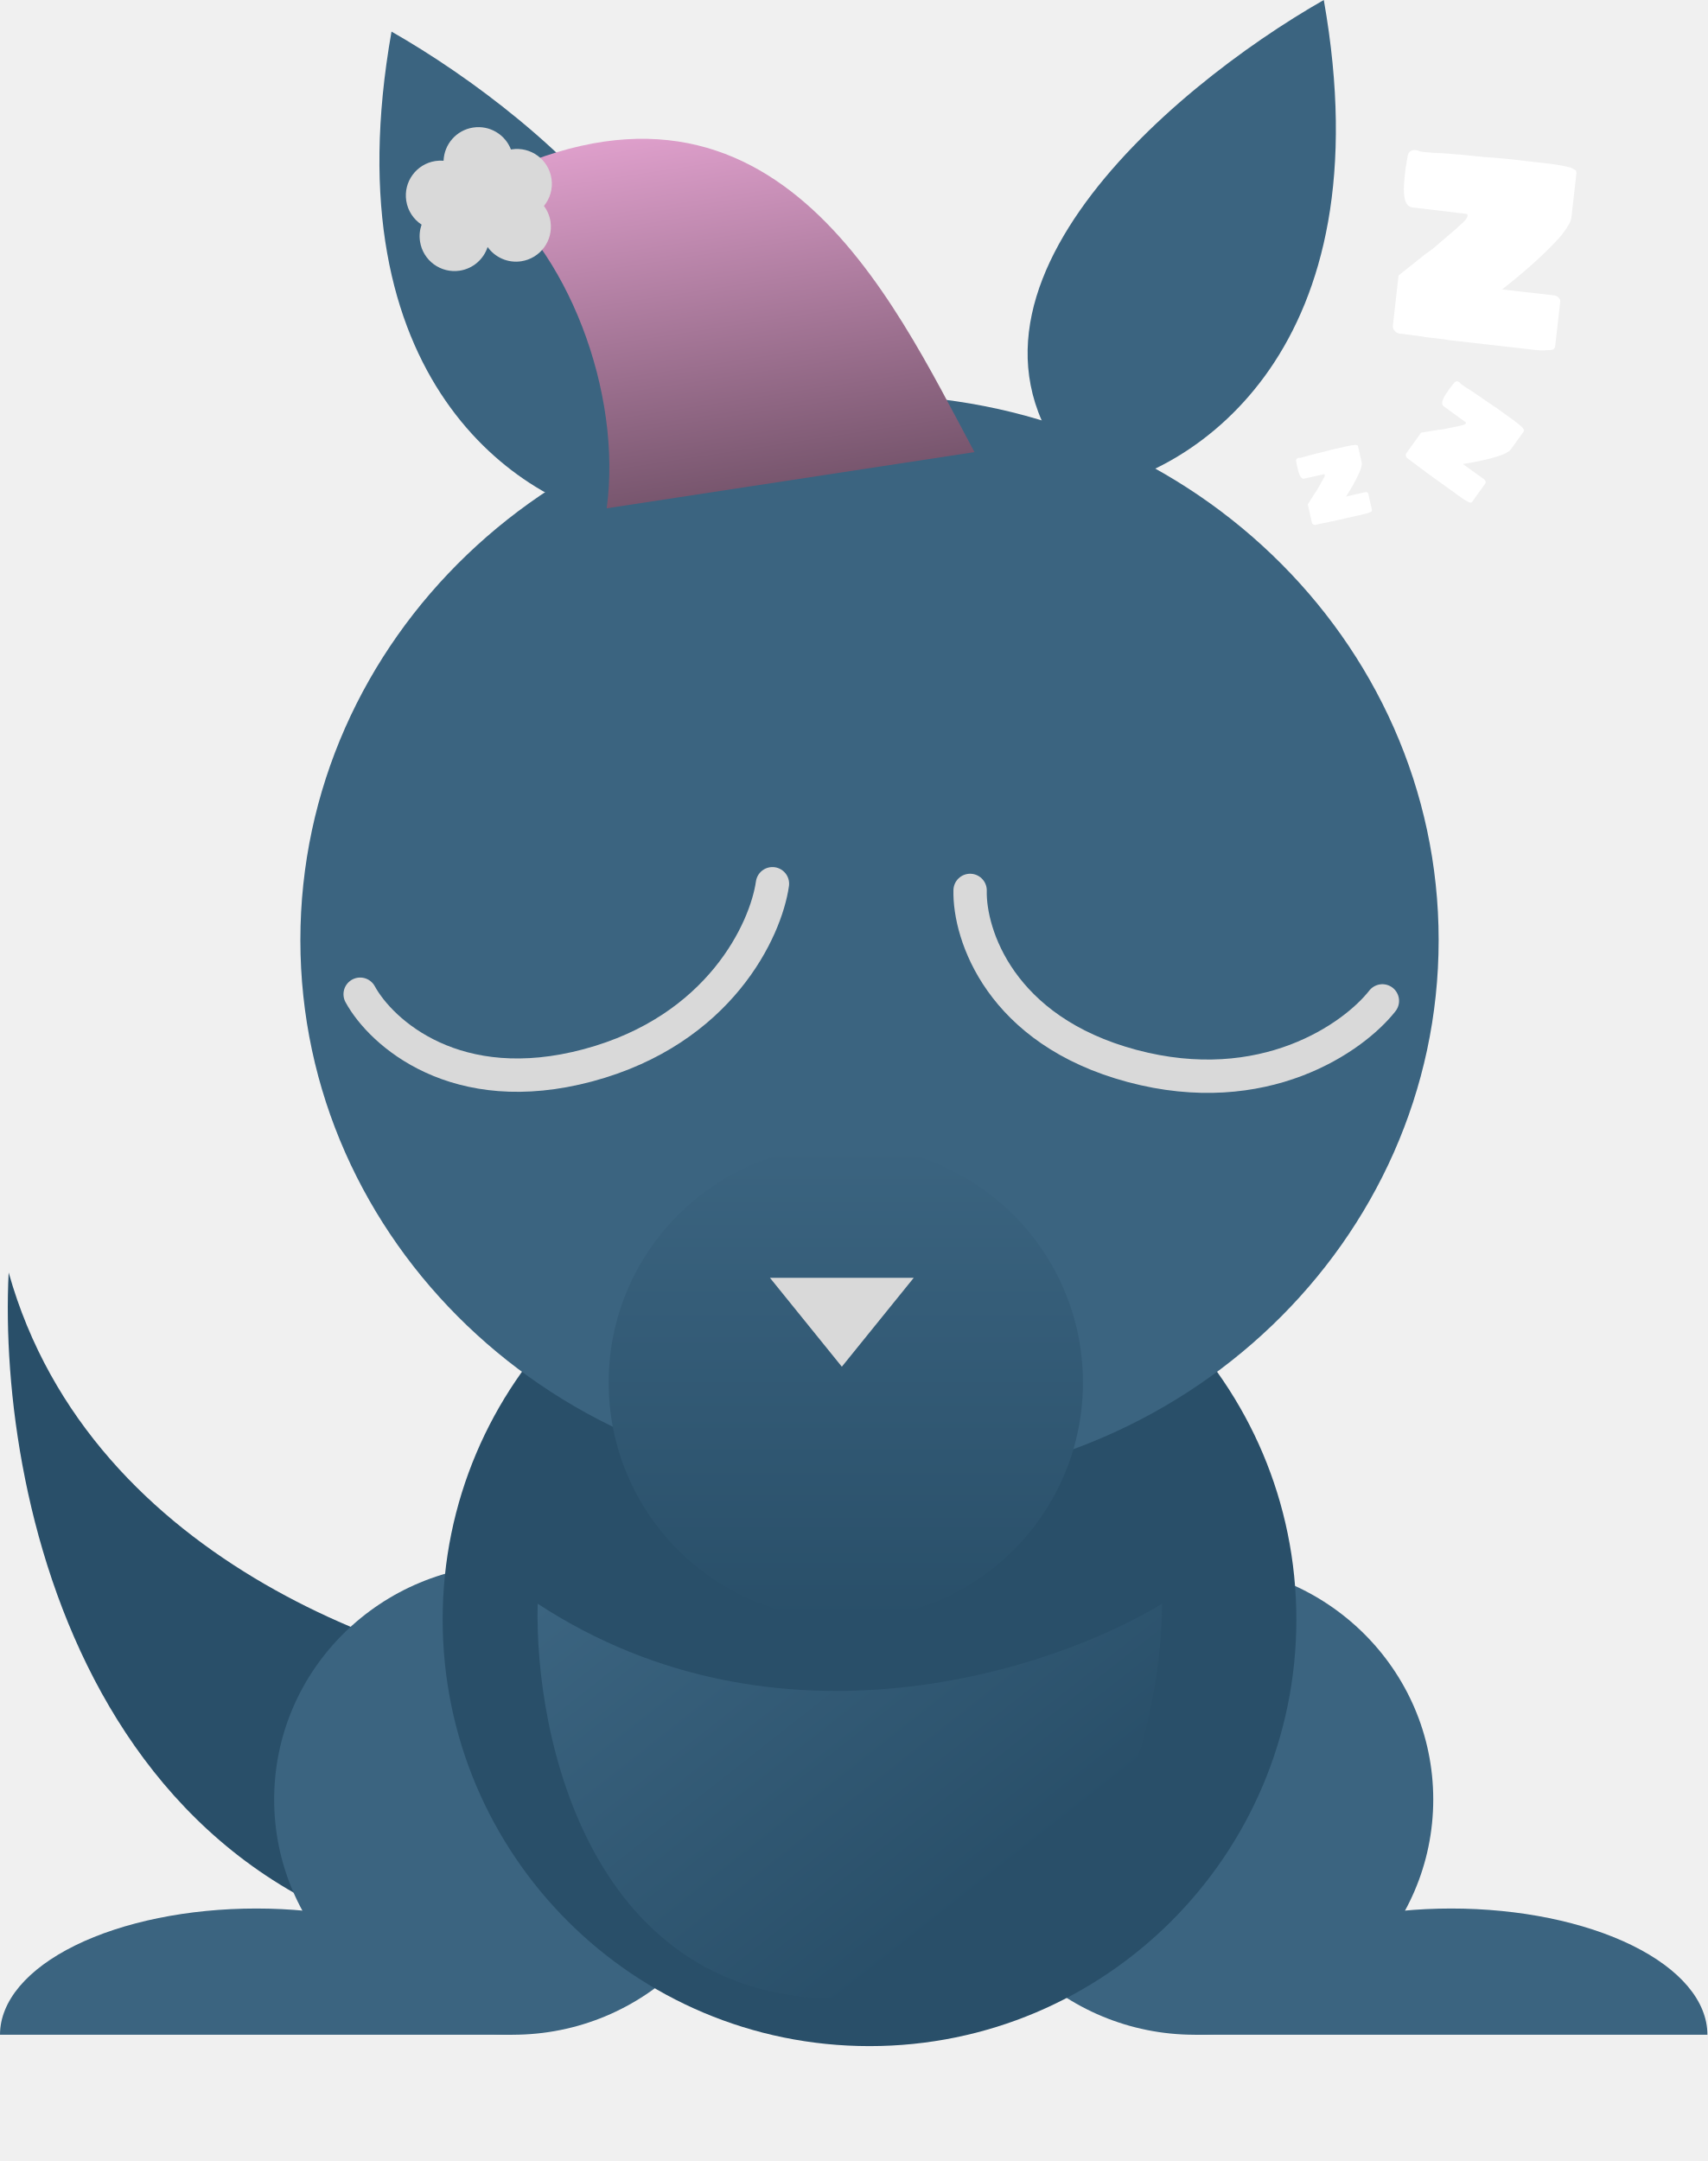
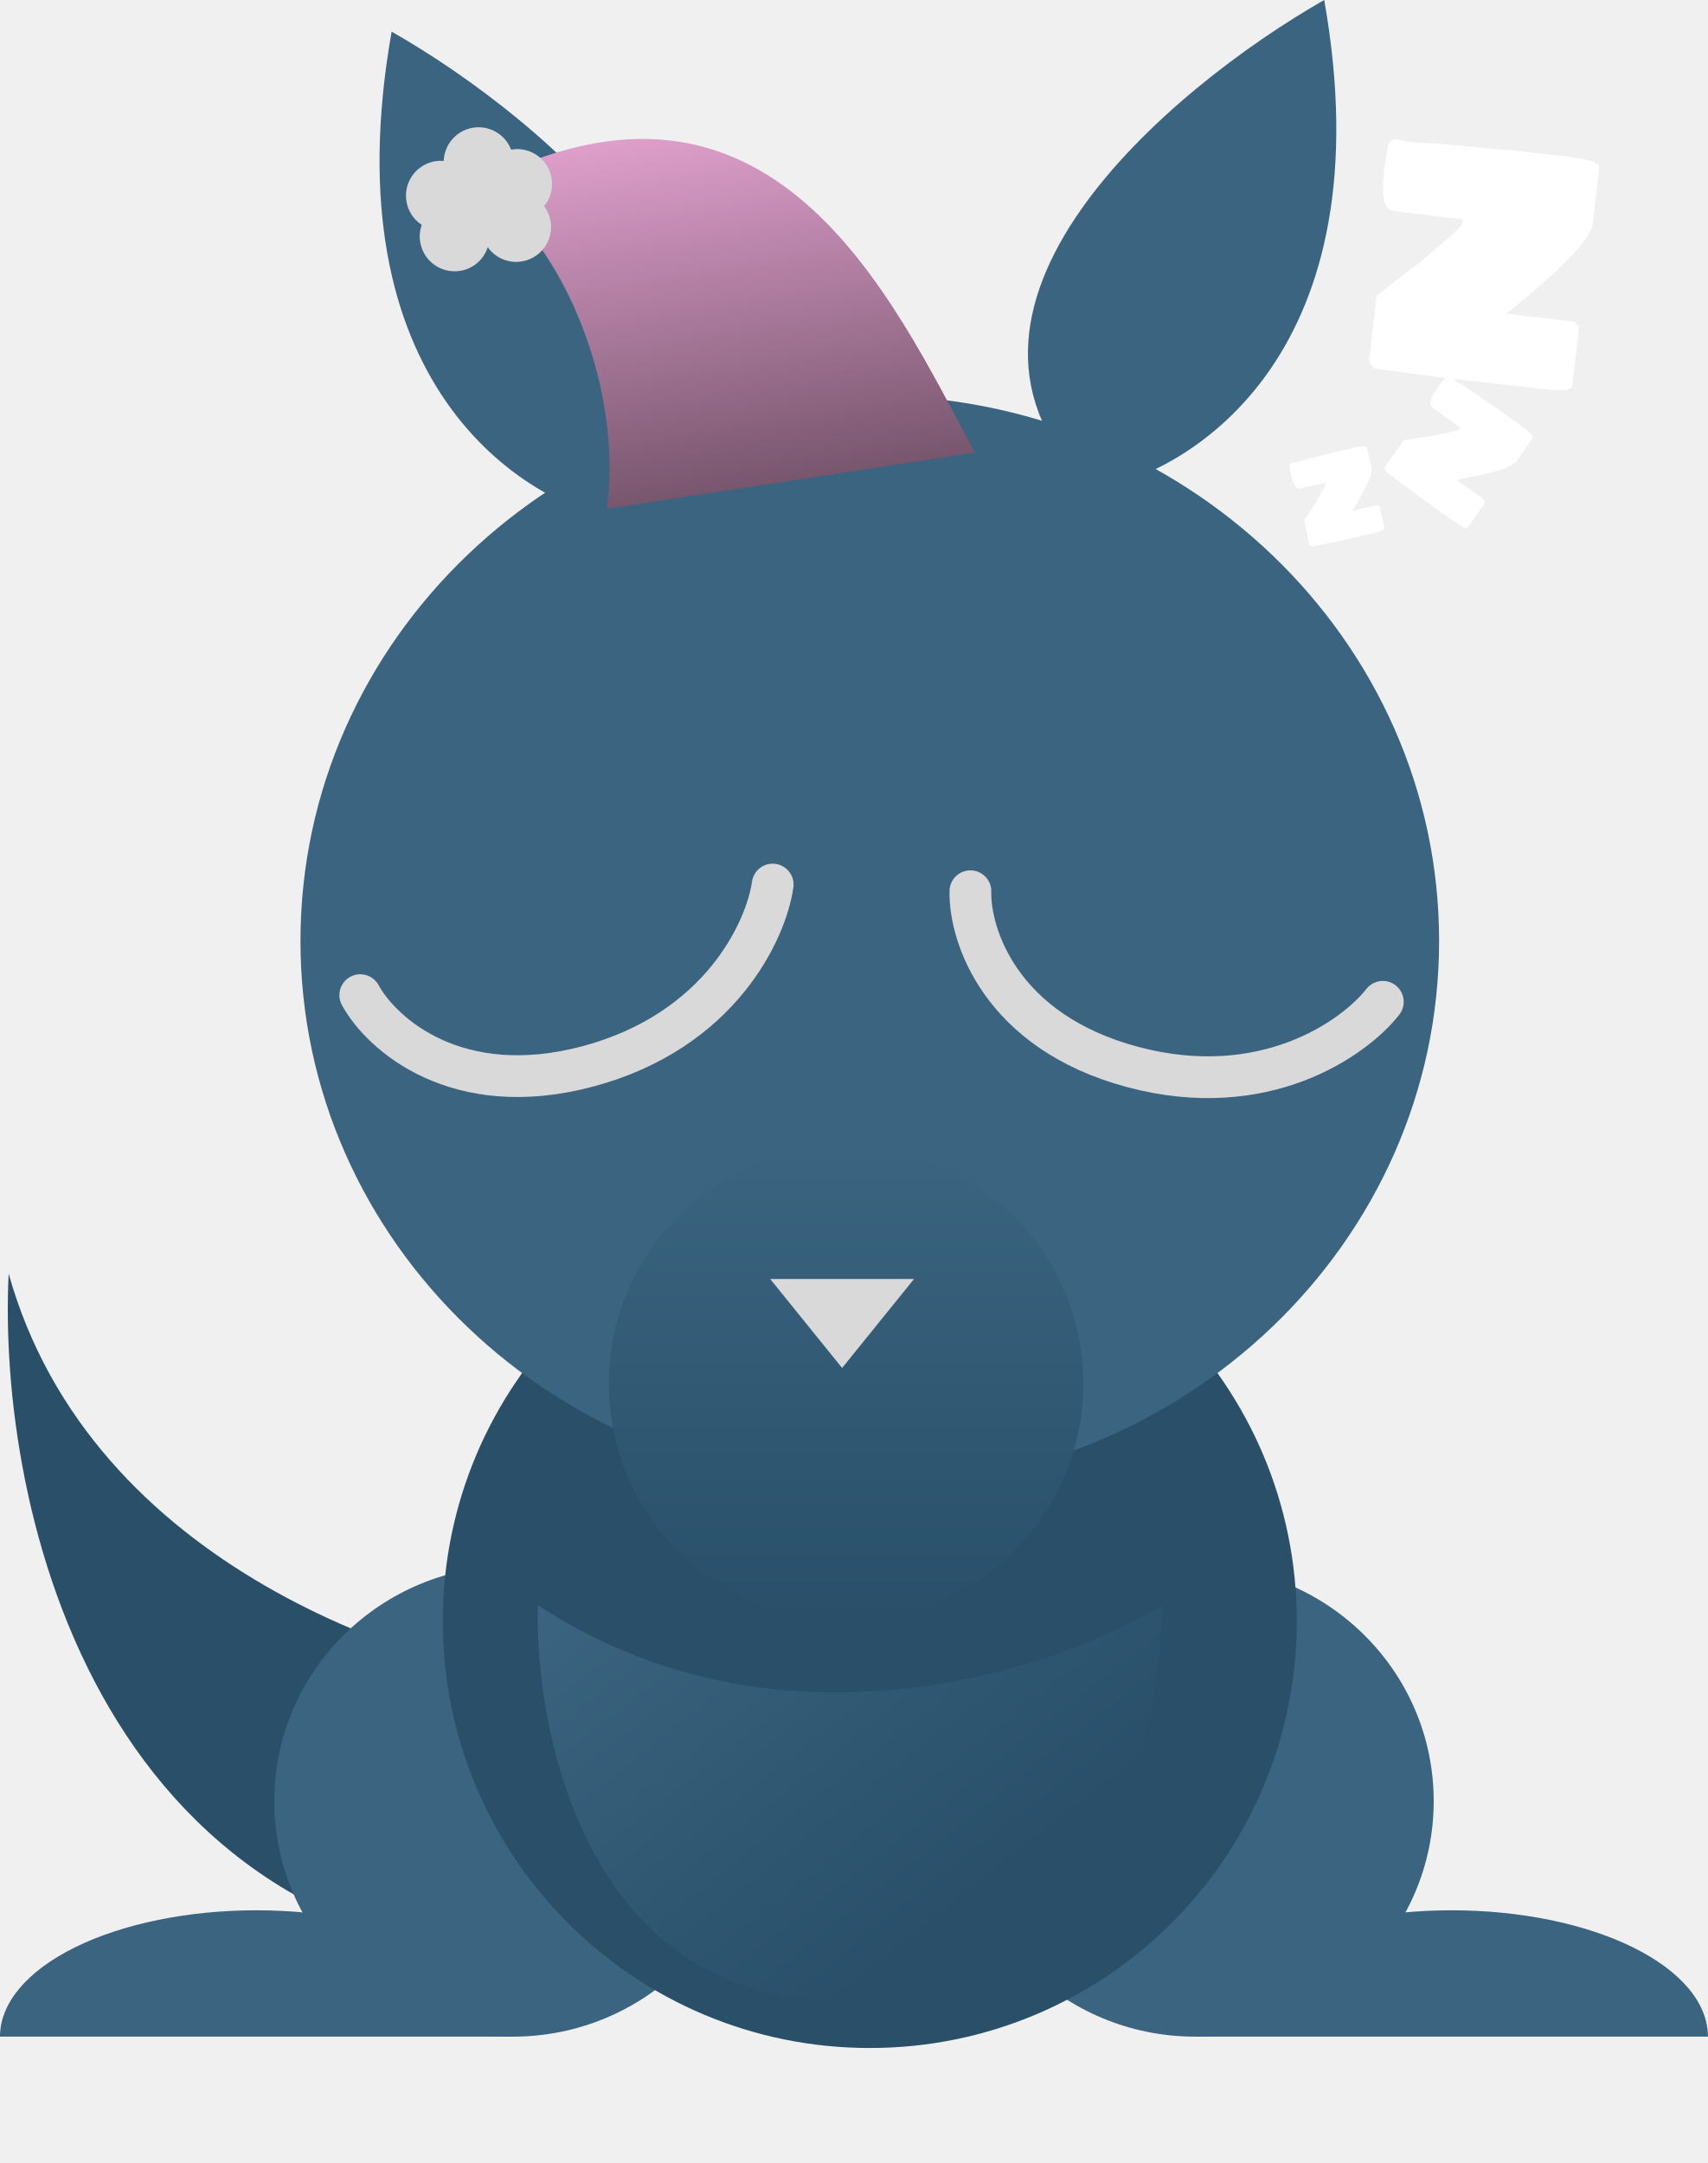
- <svg xmlns="http://www.w3.org/2000/svg" width="512" height="648" viewBox="0 0 512 648" fill="none">
-   <path d="M2.597 381.578C27.373 469.831 125.944 501.064 172.133 505.649L175.494 587.983C28.88 590.08 -0.86 451.253 2.597 381.578Z" fill="#294F69" />
-   <ellipse cx="358.302" cy="539.596" rx="71.487" ry="70.549" fill="#3B6480" />
-   <path d="M512 610.145C512 600.105 503.903 590.476 489.491 583.377C475.079 576.277 455.532 572.289 435.151 572.289C414.769 572.289 395.222 576.277 380.81 583.377C366.398 590.476 358.302 600.105 358.302 610.145L435.151 610.145L512 610.145Z" fill="#3B6480" />
-   <ellipse cx="71.487" cy="70.549" rx="71.487" ry="70.549" transform="matrix(-1 0 0 1 225.186 469.047)" fill="#3B6480" />
-   <path d="M0 610.145C0 600.105 8.097 590.476 22.509 583.377C36.921 576.277 56.468 572.289 76.849 572.289C97.231 572.289 116.778 576.277 131.19 583.377C145.602 590.476 153.698 600.105 153.698 610.145L76.849 610.145L0 610.145Z" fill="#3B6480" />
-   <ellipse cx="260.74" cy="485.629" rx="128" ry="127.922" fill="#294F69" />
-   <path d="M187.057 156.349C156.1 151.056 98.831 114.272 117.404 9.476C163.839 35.939 242.778 102.363 187.057 156.349Z" fill="#3B6480" />
-   <path d="M327.314 146.873C358.27 141.58 415.54 104.796 396.966 2.23803e-05C350.531 26.464 271.592 92.887 327.314 146.873Z" fill="#3B6480" />
-   <ellipse cx="260.741" cy="281.902" rx="170.667" ry="163.456" fill="#3B6480" />
-   <ellipse cx="253.63" cy="414.562" rx="71.111" ry="71.068" fill="url(#paint0_linear_235_740)" />
-   <path d="M252.444 409.823L230.89 383.173L273.999 383.173L252.444 409.823Z" fill="#D9D9D9" />
-   <path d="M161.23 480.891C233.62 528.263 316.202 500.629 348.445 480.891C348.445 519.848 329.411 598.076 253.277 599.322C177.143 600.569 160.19 520.887 161.23 480.891Z" fill="url(#paint1_linear_235_740)" />
-   <path d="M414.539 300.127C405.992 311.045 379.008 330.228 339.445 319.627C299.882 309.027 290.601 280.125 290.905 267" stroke="#D9D9D9" stroke-width="10" stroke-linecap="round" />
-   <path d="M231.634 265C229.69 278.727 215.913 308.833 176.35 319.434C136.788 330.035 114.299 309.646 108 298.127" stroke="#D9D9D9" stroke-width="10" stroke-linecap="round" />
-   <path d="M292.216 135.57L181.931 152.421C186.599 117.971 170.49 74.257 143.766 55.292C231.301 9.7 267.148 88.871 292.216 135.57Z" fill="url(#paint2_linear_235_740)" />
-   <path d="M141.883 38.246C146.832 37.49 151.498 40.337 153.219 44.829C153.298 44.815 153.378 44.799 153.458 44.786C159.165 43.914 164.499 47.834 165.371 53.542C165.837 56.594 164.932 59.539 163.116 61.752C164.112 63.083 164.805 64.671 165.074 66.429C165.946 72.136 162.026 77.47 156.318 78.342C152.285 78.958 148.44 77.179 146.223 74.069C145.036 77.699 141.898 80.545 137.865 81.162C132.157 82.034 126.824 78.114 125.951 72.406C125.683 70.648 125.869 68.926 126.422 67.358C124.029 65.788 122.286 63.248 121.82 60.196C120.948 54.489 124.867 49.155 130.575 48.283C131.4 48.157 132.218 48.133 133.015 48.199C133.189 43.277 136.836 39.017 141.883 38.246Z" fill="#D9D9D9" />
-   <path d="M409.35 154.086L403.804 155.351C402.658 155.613 401.78 155.813 401.172 155.952C400.587 156.086 400.154 156.184 399.873 156.249C399.587 156.289 399.327 156.336 399.093 156.39C398.344 156.56 397.841 156.675 397.584 156.734C397.326 156.793 397.113 156.829 396.944 156.843L394.374 157.393C394.21 157.43 394.016 157.388 393.791 157.267C393.59 157.141 393.471 156.996 393.434 156.832L392.16 151.251L393.298 149.441C393.605 148.952 393.894 148.492 394.165 148.061C394.459 147.625 394.672 147.318 394.804 147.14L396.551 144.12C396.582 144.039 396.625 143.955 396.679 143.869C396.733 143.783 396.785 143.685 396.833 143.575C397.177 143.029 397.316 142.616 397.252 142.335C397.225 142.218 397.165 142.17 397.072 142.192L391.097 143.518C390.535 143.646 390.063 143.249 389.681 142.327C389.496 141.951 389.276 141.201 389.02 140.078L388.915 139.622C388.891 139.406 388.849 139.169 388.79 138.912C388.755 138.649 388.713 138.412 388.665 138.202C388.68 138.051 388.682 137.952 388.671 137.905L388.737 137.705C388.863 137.504 389.055 137.374 389.312 137.316C389.499 137.273 389.633 137.267 389.714 137.298L390.108 137.245C390.881 137.069 391.645 136.857 392.401 136.611C392.887 136.475 393.317 136.365 393.691 136.279C394.061 136.171 394.385 136.084 394.666 136.02C396.187 135.673 397.677 135.296 399.135 134.889L403.697 133.848C404.821 133.592 405.746 133.442 406.475 133.399L407.093 133.517C407.132 133.581 407.157 133.637 407.168 133.684C407.197 133.702 407.214 133.723 407.219 133.746L408.332 138.625C408.402 138.929 408.392 139.264 408.303 139.629C408.25 139.936 408.171 140.237 408.066 140.532C407.984 140.821 407.879 141.116 407.751 141.416C406.767 143.684 405.402 146.174 403.658 148.886L409.379 147.58C409.566 147.538 409.755 147.556 409.945 147.636C410.136 147.715 410.25 147.837 410.287 148.001L411.409 152.915C411.446 153.078 411.417 153.22 411.321 153.341C411.22 153.438 410.988 153.552 410.624 153.684C410.359 153.819 409.935 153.952 409.35 154.086Z" fill="white" />
-   <path d="M438.485 149.418L432.328 144.99C431.055 144.074 430.08 143.374 429.405 142.888C428.755 142.421 428.275 142.075 427.963 141.851C427.67 141.601 427.393 141.383 427.134 141.196C426.302 140.598 425.744 140.196 425.458 139.991C425.172 139.785 424.948 139.604 424.784 139.447L421.968 137.363C421.786 137.232 421.656 137.001 421.579 136.669C421.528 136.357 421.568 136.11 421.699 135.928L426.155 129.731L428.968 129.272C429.728 129.148 430.442 129.031 431.112 128.921C431.808 128.831 432.303 128.773 432.597 128.748L437.159 127.83C437.267 127.79 437.388 127.759 437.522 127.737C437.656 127.715 437.799 127.68 437.952 127.632C438.8 127.493 439.337 127.268 439.561 126.956C439.654 126.827 439.649 126.724 439.545 126.649L432.948 121.846C432.325 121.398 432.305 120.576 432.889 119.38C433.103 118.864 433.658 117.982 434.555 116.735L434.919 116.228C435.113 116.013 435.313 115.763 435.519 115.477C435.75 115.21 435.95 114.959 436.118 114.725C436.282 114.607 436.383 114.522 436.42 114.47L436.677 114.359C436.99 114.308 437.289 114.385 437.575 114.591C437.783 114.74 437.907 114.869 437.948 114.977L438.348 115.324C439.205 115.941 440.091 116.518 441.004 117.057C441.568 117.423 442.058 117.756 442.474 118.055C442.909 118.328 443.282 118.576 443.593 118.8C445.282 120.015 446.973 121.171 448.666 122.27L453.732 125.914C454.979 126.81 455.945 127.604 456.631 128.294L457.059 129.015C457.028 129.112 456.995 129.186 456.957 129.238C456.965 129.283 456.959 129.318 456.94 129.344L453.045 134.761C452.802 135.099 452.459 135.384 452.016 135.617C451.661 135.835 451.291 136.022 450.903 136.177C450.542 136.351 450.155 136.506 449.741 136.642C446.606 137.659 442.913 138.491 438.663 139.14L445.015 143.708C445.223 143.857 445.371 144.063 445.459 144.323C445.548 144.584 445.527 144.805 445.396 144.987L441.472 150.443C441.342 150.625 441.174 150.721 440.969 150.731C440.783 150.716 440.464 150.585 440.011 150.338C439.643 150.191 439.134 149.885 438.485 149.418Z" fill="white" />
-   <path d="M460.142 104.906L445.071 103.195C441.955 102.841 439.57 102.57 437.917 102.382C436.327 102.202 435.15 102.068 434.387 101.982C433.631 101.831 432.936 101.72 432.3 101.648C430.265 101.417 428.897 101.262 428.198 101.182C427.498 101.103 426.93 101.006 426.492 100.892L419.539 100.006C419.094 99.955 418.643 99.679 418.184 99.176C417.79 98.68 417.618 98.21 417.668 97.764L419.39 82.598L423.851 79.046C425.055 78.088 426.188 77.186 427.25 76.341C428.376 75.502 429.183 74.918 429.672 74.587L436.736 68.529C436.885 68.353 437.066 68.18 437.278 68.011C437.491 67.842 437.707 67.641 437.926 67.408C439.272 66.337 439.988 65.42 440.074 64.657C440.11 64.339 440.001 64.165 439.747 64.137L423.542 62.2C422.016 62.027 421.178 60.611 421.029 57.953C420.897 56.843 421.005 54.762 421.351 51.71L421.492 50.47C421.621 49.905 421.725 49.273 421.804 48.573C421.947 47.881 422.051 47.248 422.116 46.676C422.287 46.309 422.379 46.062 422.394 45.935L422.734 45.49C423.23 45.096 423.827 44.938 424.527 45.017C425.035 45.075 425.378 45.178 425.554 45.327L426.593 45.542C428.691 45.78 430.801 45.923 432.921 45.971C434.263 46.059 435.443 46.16 436.461 46.276C437.486 46.328 438.38 46.397 439.143 46.484C443.276 46.953 447.357 47.32 451.385 47.584L463.785 48.992C466.837 49.338 469.299 49.779 471.171 50.313L472.621 51.154C472.663 51.352 472.677 51.515 472.663 51.642C472.719 51.713 472.744 51.78 472.736 51.844L471.231 65.103C471.137 65.929 470.817 66.763 470.271 67.602C469.866 68.329 469.402 69.017 468.877 69.666C468.416 70.322 467.892 70.971 467.303 71.613C462.825 76.451 457.194 81.512 450.411 86.796L465.959 88.562C466.468 88.619 466.926 88.832 467.335 89.201C467.745 89.57 467.924 89.976 467.873 90.421L466.357 103.776C466.306 104.221 466.108 104.552 465.761 104.771C465.421 104.925 464.736 105.009 463.704 105.02C462.919 105.124 461.732 105.086 460.142 104.906Z" fill="white" />
+ <svg xmlns="http://www.w3.org/2000/svg" width="409" height="518" viewBox="0 0 409 518" fill="none">
+   <path d="M2.074 305.027C21.866 375.574 100.608 400.542 137.504 404.207L140.189 470.023C23.07 471.7 -0.687 360.724 2.074 305.027Z" fill="#294F69" />
+   <ellipse cx="286.221" cy="431.343" rx="57.106" ry="56.396" fill="#3B6480" />
+   <path d="M409 487.739C409 479.713 402.532 472.016 391.019 466.341C379.507 460.666 363.892 457.478 347.611 457.478C331.329 457.478 315.715 460.666 304.202 466.341C292.689 472.016 286.222 479.713 286.222 487.739L347.611 487.739L409 487.739Z" fill="#3B6480" />
+   <ellipse cx="57.106" cy="56.396" rx="57.106" ry="56.396" transform="matrix(-1 0 0 1 179.885 374.948)" fill="#3B6480" />
+   <path d="M0 487.739C0 479.713 6.468 472.016 17.981 466.341C29.493 460.666 45.108 457.478 61.389 457.478C77.671 457.478 93.285 460.666 104.798 466.341C116.311 472.016 122.778 479.713 122.778 487.739L61.389 487.739L0 487.739Z" fill="#3B6480" />
+   <ellipse cx="208.287" cy="388.203" rx="102.25" ry="102.258" fill="#294F69" />
+   <path d="M149.426 124.983C124.697 120.752 78.949 91.347 93.786 7.575C130.88 28.729 193.938 81.827 149.426 124.983Z" fill="#3B6480" />
+   <path d="M261.467 117.408C286.196 113.177 331.945 83.772 317.108 1.78779e-05C280.014 21.155 216.955 74.253 261.467 117.408Z" fill="#3B6480" />
+   <ellipse cx="208.287" cy="225.347" rx="136.333" ry="130.664" fill="#3B6480" />
+   <ellipse cx="202.606" cy="331.393" rx="56.806" ry="56.81" fill="url(#paint0_linear_235_740)" />
+   <path d="M201.66 327.606L184.442 306.302L218.878 306.302L201.66 327.606Z" fill="#D9D9D9" />
+   <path d="M128.794 384.416C186.621 422.285 252.59 400.195 278.347 384.416C278.347 415.558 263.142 478.092 202.324 479.088C141.506 480.085 127.963 416.389 128.794 384.416Z" fill="url(#paint1_linear_235_740)" />
+   <path d="M331.145 239.917C324.318 248.644 302.762 263.979 271.158 255.505C239.554 247.031 232.14 223.928 232.383 213.435" stroke="#D9D9D9" stroke-width="10" stroke-linecap="round" />
+   <path d="M185.036 211.836C183.483 222.81 172.478 246.876 140.874 255.35C109.27 263.824 91.305 247.526 86.273 238.318" stroke="#D9D9D9" stroke-width="10" stroke-linecap="round" />
+   <path d="M233.43 108.373L145.332 121.843C149.06 94.304 136.192 59.36 114.845 44.2C184.77 7.754 213.405 71.042 233.43 108.373Z" fill="url(#paint2_linear_235_740)" />
+   <path fill-rule="evenodd" clip-rule="evenodd" d="M113.341 30.574C117.295 29.97 121.022 32.246 122.397 35.835C122.461 35.824 122.524 35.811 122.588 35.801C127.147 35.104 131.408 38.237 132.104 42.799C132.477 45.239 131.754 47.593 130.303 49.362C131.098 50.426 131.652 51.695 131.866 53.1C132.563 57.661 129.431 61.925 124.871 62.623C121.649 63.116 118.578 61.694 116.806 59.209C115.858 62.111 113.35 64.385 110.128 64.878C105.568 65.575 101.308 62.443 100.612 57.881C100.398 56.476 100.546 55.099 100.988 53.847C99.076 52.592 97.684 50.561 97.312 48.121C96.616 43.56 99.748 39.296 104.307 38.598C104.966 38.498 105.619 38.479 106.256 38.531C106.395 34.597 109.31 31.191 113.341 30.574Z" fill="#D9D9D9" />
+   <path d="M329.47 127.549L323.925 128.815C322.778 129.077 321.901 129.278 321.293 129.416C320.708 129.55 320.275 129.649 319.994 129.713C319.708 129.754 319.448 129.801 319.214 129.854C318.465 130.025 317.962 130.14 317.705 130.199C317.447 130.258 317.234 130.294 317.065 130.308L314.495 130.858C314.331 130.895 314.137 130.854 313.912 130.733C313.711 130.606 313.592 130.461 313.555 130.297L312.282 124.716L313.42 122.906C313.727 122.417 314.016 121.957 314.287 121.526C314.581 121.09 314.794 120.782 314.926 120.605L316.674 117.584C316.705 117.503 316.747 117.419 316.802 117.333C316.856 117.247 316.907 117.149 316.956 117.039C317.299 116.493 317.439 116.08 317.375 115.799C317.348 115.682 317.288 115.634 317.194 115.655L311.22 116.983C310.658 117.111 310.186 116.714 309.804 115.792C309.62 115.416 309.399 114.666 309.143 113.543L309.039 113.087C309.015 112.871 308.973 112.634 308.914 112.377C308.879 112.114 308.837 111.877 308.789 111.667C308.804 111.516 308.806 111.417 308.795 111.37L308.861 111.17C308.987 110.969 309.179 110.839 309.436 110.78C309.624 110.738 309.758 110.732 309.838 110.762L310.232 110.709C311.005 110.533 311.769 110.322 312.525 110.075C313.011 109.939 313.441 109.829 313.815 109.743C314.184 109.634 314.509 109.548 314.79 109.484C316.311 109.137 317.8 108.759 319.258 108.353L323.821 107.311C324.944 107.054 325.87 106.904 326.599 106.861L327.216 106.979C327.255 107.043 327.281 107.099 327.291 107.146C327.32 107.164 327.337 107.185 327.342 107.208L328.455 112.087C328.524 112.391 328.514 112.726 328.425 113.091C328.372 113.398 328.293 113.699 328.188 113.994C328.107 114.284 328.001 114.578 327.873 114.879C326.889 117.147 325.524 119.637 323.78 122.349L329.5 121.043C329.687 121 329.876 121.019 330.067 121.098C330.257 121.178 330.371 121.3 330.408 121.463L331.529 126.377C331.566 126.541 331.537 126.683 331.442 126.803C331.341 126.9 331.108 127.015 330.745 127.147C330.48 127.281 330.055 127.415 329.47 127.549Z" fill="white" />
+   <path d="M348.545 125.125L342.39 120.695C341.117 119.779 340.143 119.078 339.467 118.592C338.818 118.125 338.338 117.779 338.026 117.555C337.733 117.304 337.457 117.086 337.197 116.899C336.366 116.301 335.807 115.899 335.522 115.693C335.236 115.488 335.011 115.307 334.848 115.15L332.032 113.064C331.85 112.933 331.721 112.702 331.644 112.371C331.593 112.058 331.632 111.811 331.763 111.629L336.217 105.431L339.03 104.971C339.789 104.847 340.503 104.731 341.173 104.621C341.869 104.531 342.363 104.473 342.657 104.448L347.217 103.53C347.325 103.49 347.446 103.459 347.58 103.437C347.714 103.415 347.858 103.38 348.01 103.332C348.858 103.194 349.395 102.968 349.619 102.656C349.712 102.527 349.707 102.424 349.603 102.349L343.008 97.544C342.384 97.096 342.364 96.273 342.948 95.077C343.162 94.56 343.717 93.678 344.613 92.431L344.977 91.924C345.171 91.709 345.371 91.459 345.577 91.173C345.808 90.906 346.008 90.655 346.176 90.421C346.34 90.303 346.44 90.218 346.478 90.165L346.735 90.055C347.047 90.004 347.346 90.081 347.632 90.287C347.84 90.436 347.964 90.565 348.005 90.673L348.405 91.02C349.262 91.637 350.147 92.215 351.061 92.754C351.625 93.12 352.115 93.453 352.53 93.752C352.964 94.025 353.337 94.274 353.649 94.498C355.337 95.713 357.028 96.87 358.72 97.97L363.785 101.615C365.032 102.512 365.998 103.306 366.684 103.997L367.111 104.718C367.081 104.815 367.047 104.889 367.01 104.941C367.017 104.986 367.012 105.021 366.993 105.047L363.099 110.465C362.857 110.803 362.514 111.088 362.07 111.321C361.716 111.54 361.346 111.726 360.959 111.881C360.597 112.055 360.21 112.21 359.797 112.346C356.663 113.363 352.971 114.196 348.722 114.844L355.073 119.414C355.28 119.563 355.429 119.769 355.517 120.029C355.606 120.29 355.584 120.511 355.454 120.693L351.532 126.15C351.401 126.332 351.234 126.428 351.029 126.439C350.843 126.423 350.524 126.292 350.071 126.045C349.703 125.899 349.195 125.592 348.545 125.125Z" fill="white" />
+   <path d="M370.36 93.262L355.289 91.55C352.173 91.196 349.789 90.925 348.135 90.737C346.546 90.556 345.369 90.423 344.606 90.336C343.85 90.186 343.154 90.075 342.519 90.002C340.484 89.771 339.116 89.616 338.417 89.536C337.717 89.457 337.149 89.36 336.711 89.246L329.758 88.359C329.313 88.309 328.862 88.032 328.403 87.529C328.009 87.033 327.837 86.563 327.887 86.118L329.608 70.951L334.069 67.4C335.272 66.442 336.405 65.54 337.467 64.694C338.593 63.856 339.4 63.271 339.889 62.94L346.953 56.883C347.101 56.707 347.282 56.534 347.494 56.365C347.707 56.196 347.923 55.995 348.142 55.762C349.488 54.691 350.204 53.774 350.29 53.011C350.326 52.693 350.217 52.52 349.963 52.491L333.758 50.553C332.232 50.38 331.394 48.964 331.245 46.306C331.113 45.196 331.22 43.115 331.567 40.063L331.707 38.823C331.836 38.258 331.94 37.625 332.019 36.926C332.162 36.233 332.266 35.601 332.331 35.029C332.502 34.662 332.594 34.415 332.608 34.287L332.949 33.843C333.444 33.448 334.042 33.291 334.741 33.37C335.25 33.428 335.593 33.532 335.769 33.68L336.807 33.895C338.906 34.133 341.015 34.276 343.135 34.324C344.478 34.412 345.658 34.514 346.676 34.63C347.7 34.682 348.594 34.751 349.357 34.838C353.491 35.307 357.571 35.674 361.599 35.939L373.999 37.348C377.052 37.694 379.514 38.135 381.385 38.67L382.836 39.511C382.878 39.709 382.891 39.872 382.877 39.999C382.933 40.07 382.958 40.137 382.951 40.2L381.446 53.459C381.353 54.286 381.033 55.119 380.487 55.959C380.082 56.686 379.617 57.374 379.093 58.023C378.632 58.679 378.108 59.328 377.519 59.97C373.042 64.807 367.411 69.868 360.628 75.152L376.176 76.918C376.685 76.976 377.144 77.189 377.553 77.558C377.962 77.926 378.141 78.333 378.091 78.778L376.575 92.133C376.525 92.578 376.326 92.909 375.979 93.128C375.64 93.282 374.954 93.365 373.922 93.377C373.138 93.481 371.95 93.443 370.36 93.262Z" fill="white" />
  <defs>
-     <linearGradient id="paint0_linear_235_740" x1="253.63" y1="343.494" x2="253.63" y2="485.629" gradientUnits="userSpaceOnUse">
+     <linearGradient id="paint0_linear_235_740" x1="202.606" y1="274.583" x2="202.606" y2="388.204" gradientUnits="userSpaceOnUse">
      <stop stop-color="#3B6480" />
      <stop offset="1" stop-color="#294F69" />
    </linearGradient>
-     <linearGradient id="paint1_linear_235_740" x1="161.23" y1="480.891" x2="254.681" y2="599.443" gradientUnits="userSpaceOnUse">
+     <linearGradient id="paint1_linear_235_740" x1="128.794" y1="384.416" x2="203.509" y2="479.134" gradientUnits="userSpaceOnUse">
      <stop stop-color="#3B6480" />
      <stop offset="1" stop-color="#294F69" />
    </linearGradient>
-     <linearGradient id="paint2_linear_235_740" x1="209.241" y1="38.166" x2="225.677" y2="145.737" gradientUnits="userSpaceOnUse">
+     <linearGradient id="paint2_linear_235_740" x1="167.148" y1="30.51" x2="180.295" y2="116.497" gradientUnits="userSpaceOnUse">
      <stop stop-color="#DE9FCB" />
      <stop offset="1" stop-color="#78566E" />
    </linearGradient>
  </defs>
</svg>
